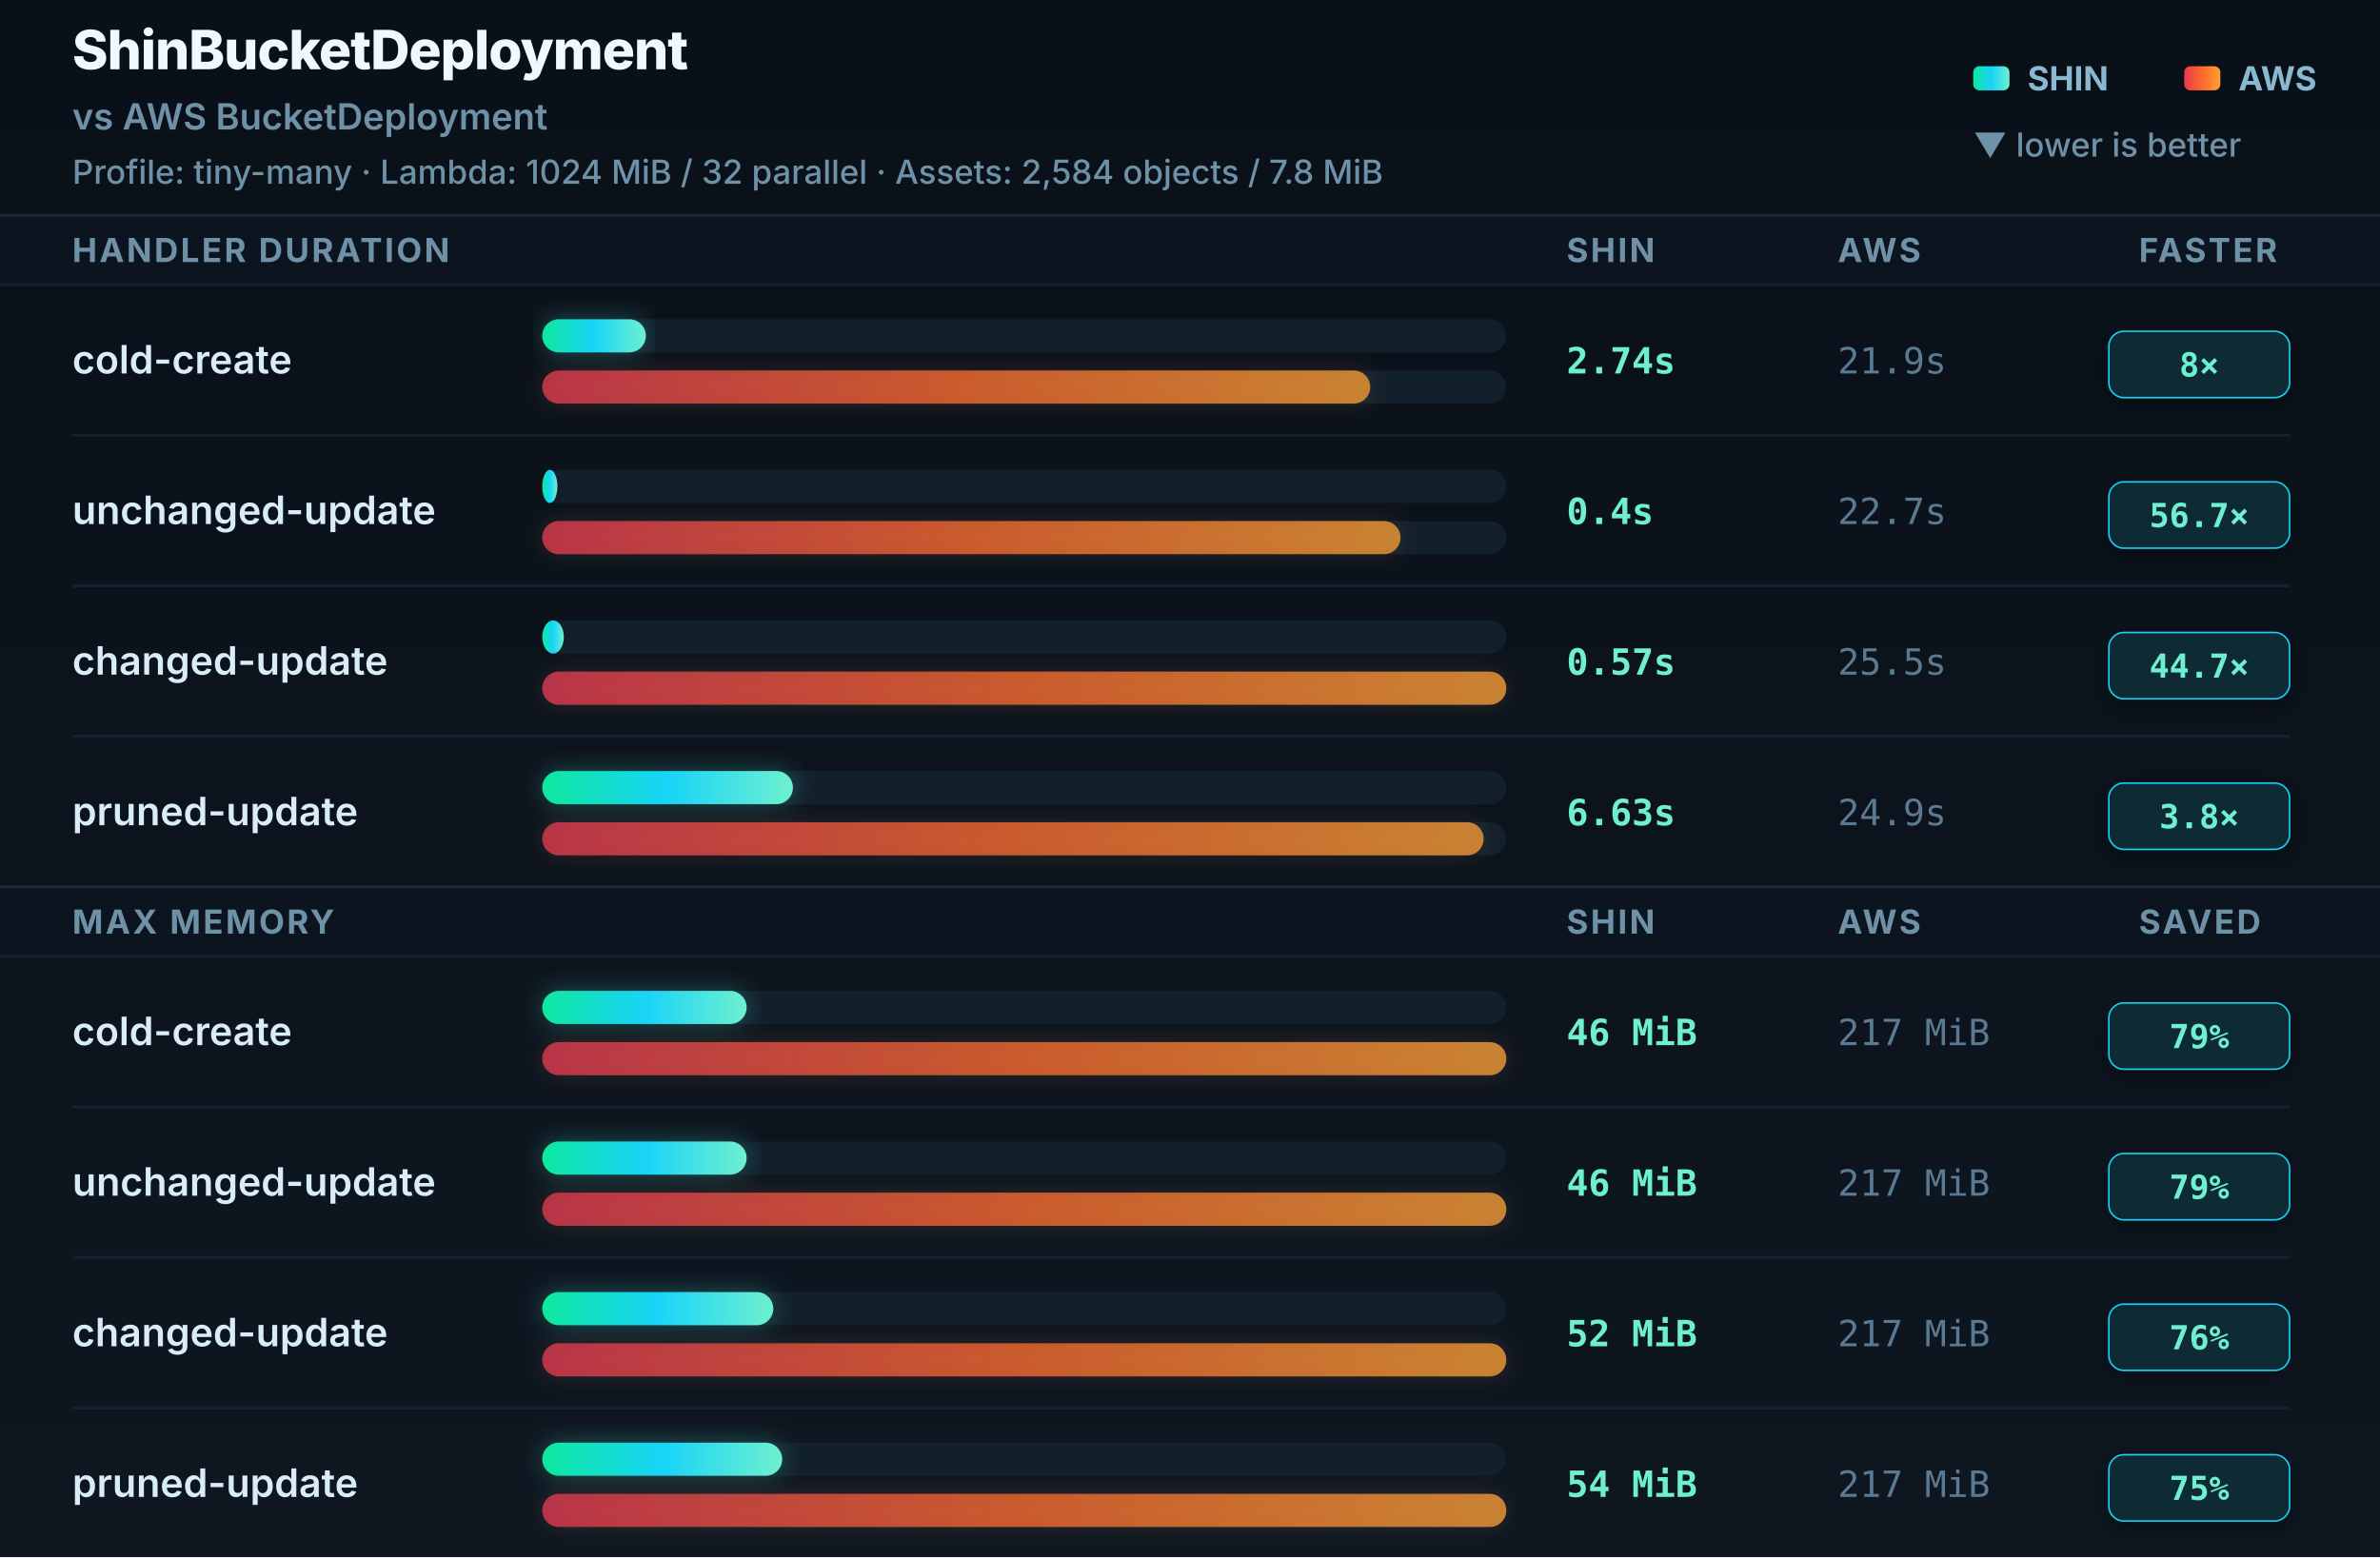
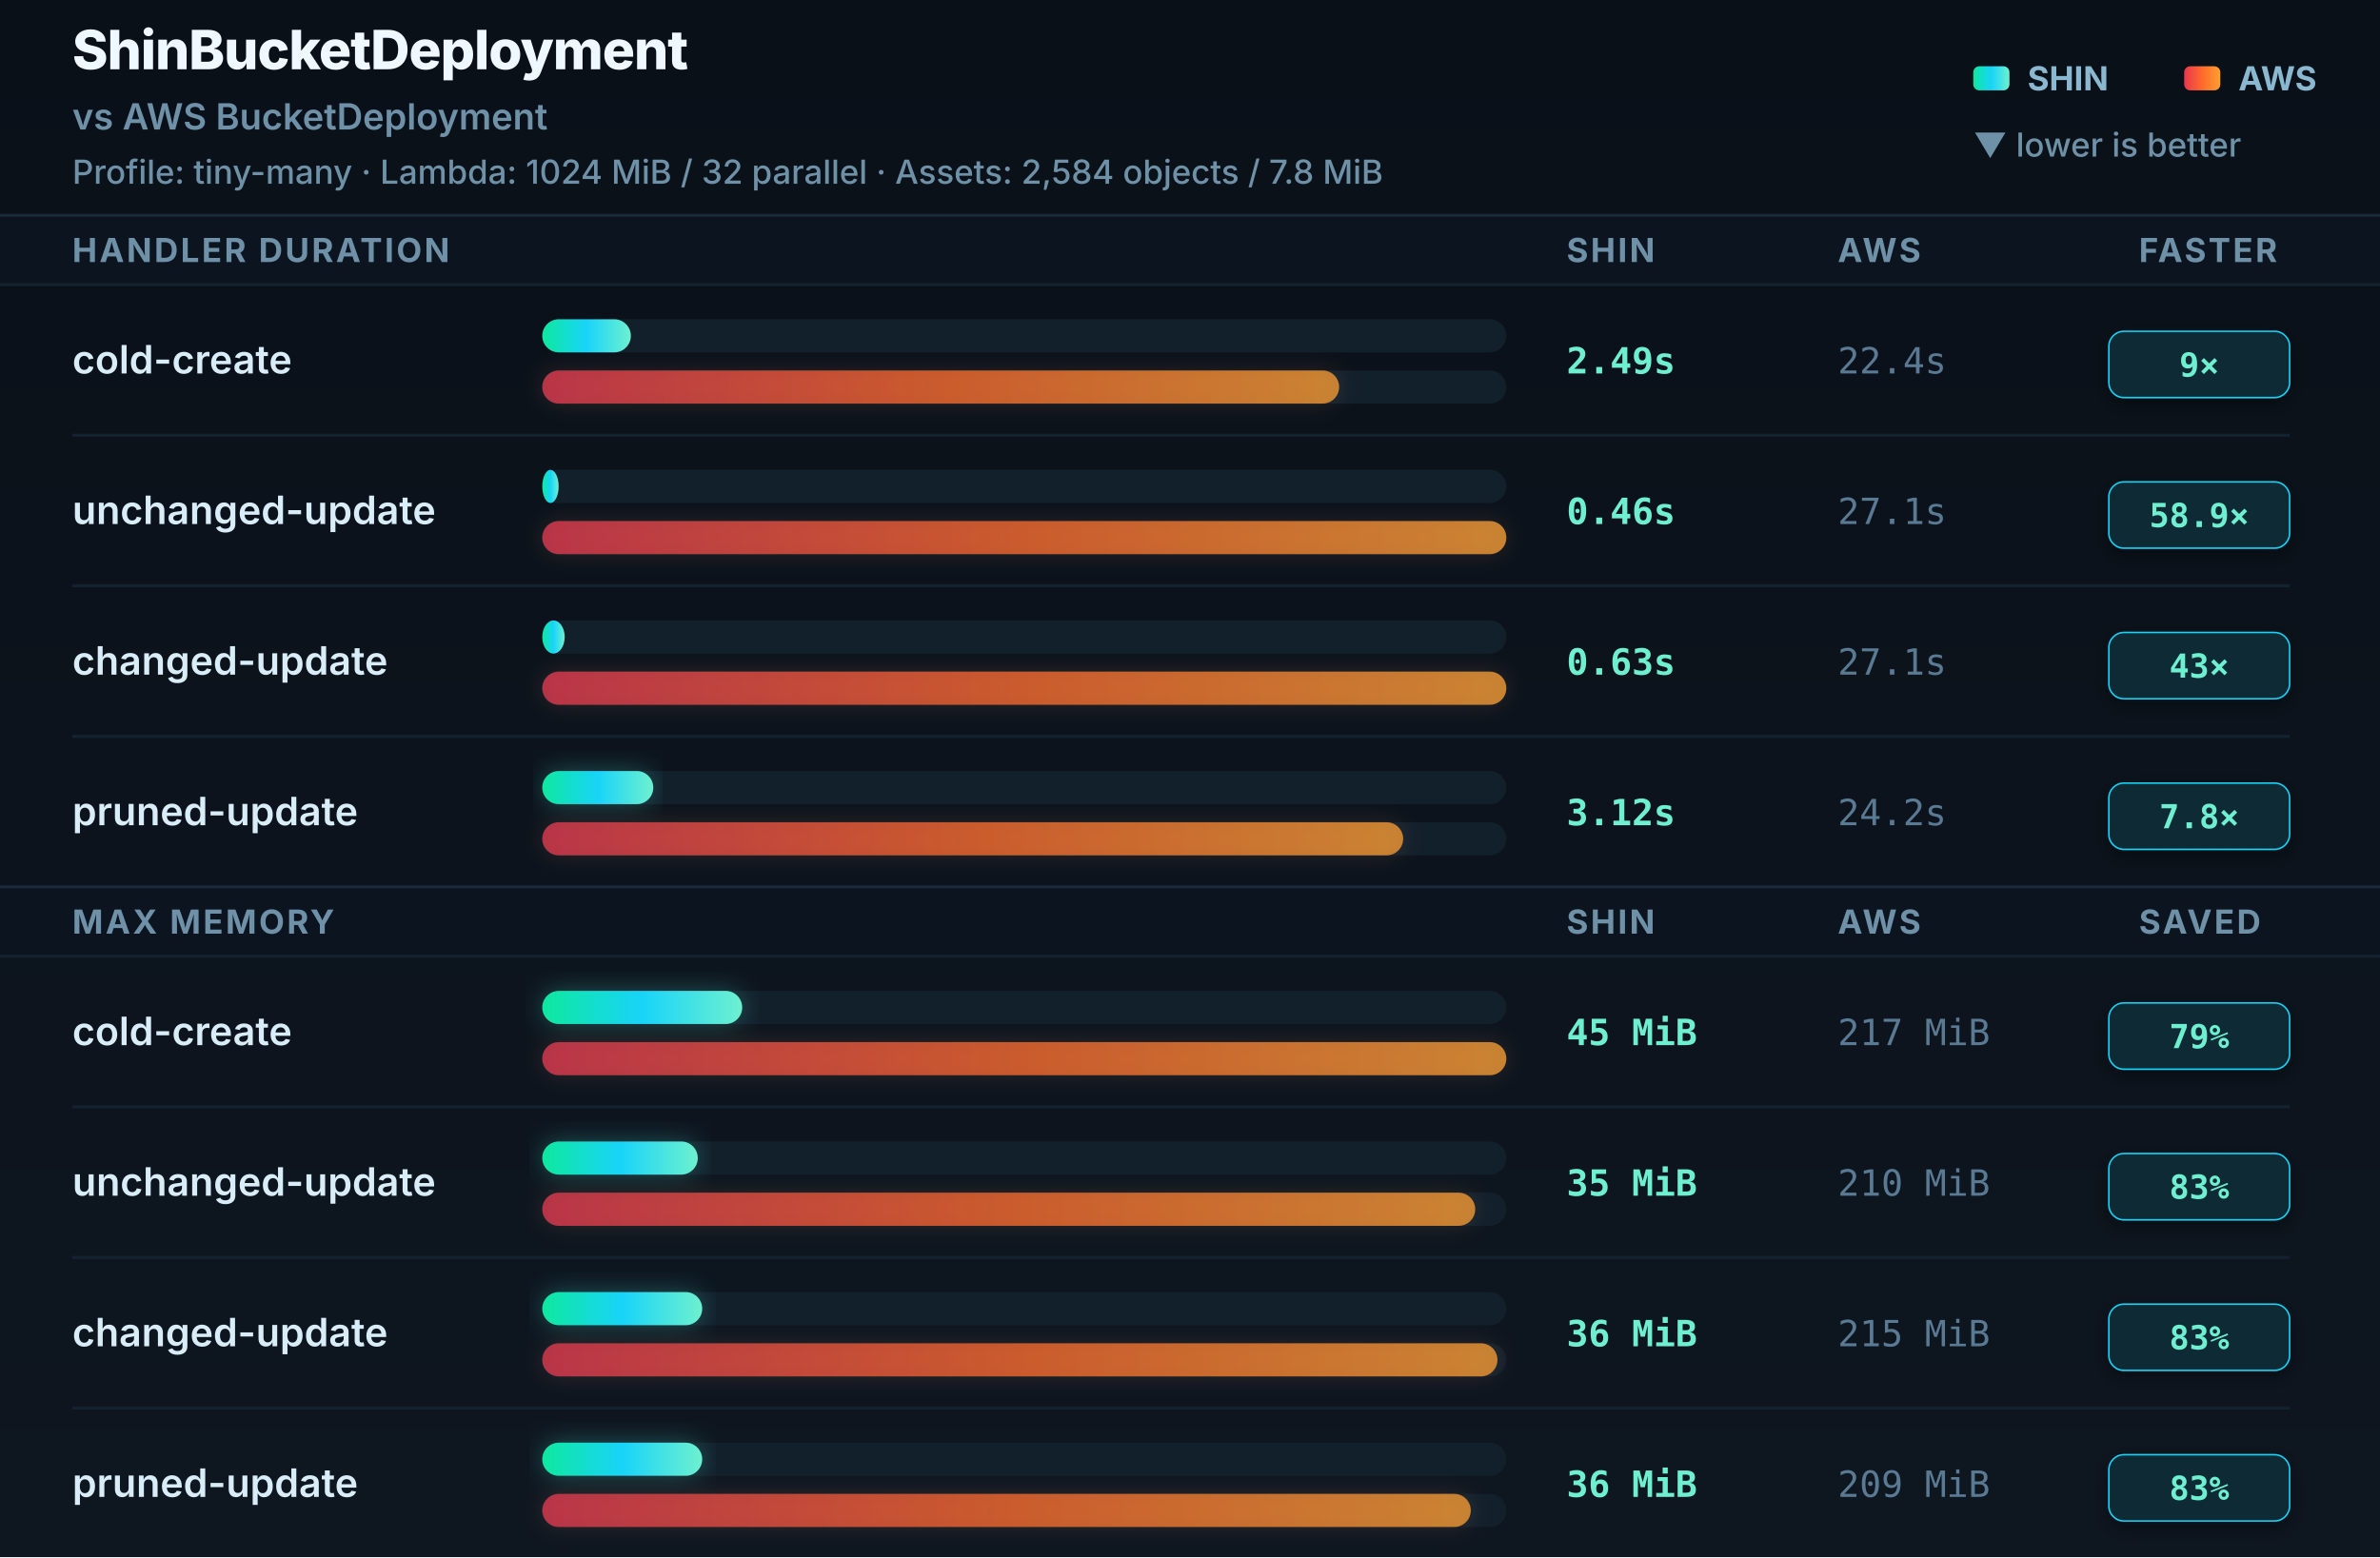
<svg xmlns="http://www.w3.org/2000/svg" width="790" height="517" viewBox="0 0 790 517" role="img" aria-labelledby="title desc">
  <defs>
    <linearGradient id="shin" x1="0" y1="0" x2="1" y2="0">
      <stop offset="0" stop-color="#0ee89e" />
      <stop offset="0.5" stop-color="#18d4f8" />
      <stop offset="1" stop-color="#6ef0d0" />
    </linearGradient>
    <linearGradient id="aws" x1="0" y1="0" x2="1" y2="0">
      <stop offset="0" stop-color="#e8384f" />
      <stop offset="0.5" stop-color="#ff6a2b" />
      <stop offset="1" stop-color="#ffa033" />
    </linearGradient>
    <linearGradient id="bgGrad" x1="0" y1="0" x2="0" y2="1">
      <stop offset="0" stop-color="#0a1018" />
      <stop offset="1" stop-color="#0e1620" />
    </linearGradient>
    <filter id="gS" x="-8%" y="-60%" width="116%" height="220%">
      <feGaussianBlur in="SourceGraphic" stdDeviation="4" />
      <feColorMatrix type="matrix" values="0 0 0 0 0.06 0 0 0 0 0.85 0 0 0 0 0.7 0 0 0 0.6 0" />
    </filter>
    <filter id="gA" x="-8%" y="-60%" width="116%" height="220%">
      <feGaussianBlur in="SourceGraphic" stdDeviation="3.5" />
      <feColorMatrix type="matrix" values="0 0 0 0 0.95 0 0 0 0 0.35 0 0 0 0 0.15 0 0 0 0.4 0" />
    </filter>
    <filter id="badgeShadow" x="-20%" y="-30%" width="140%" height="160%">
      <feDropShadow dx="0" dy="2" stdDeviation="3" flood-color="#000" flood-opacity="0.4" />
    </filter>
  </defs>
  <rect width="790" height="517" fill="url(#bgGrad)" />
  <text x="24" y="23" font-family="Inter, -apple-system, sans-serif" font-size="18" font-weight="800" fill="#f0f8ff" letter-spacing="-0.3">ShinBucketDeployment</text>
  <text x="24" y="43" font-family="Inter, -apple-system, sans-serif" font-size="12" font-weight="600" fill="#6f91a8">vs AWS BucketDeployment</text>
  <text x="24" y="61" font-family="Inter, -apple-system, sans-serif" font-size="11" font-weight="500" fill="#6f91a8">Profile: tiny-many · Lambda: 1024 MiB / 32 parallel · Assets: 2,584 objects / 7.8 MiB</text>
  <rect x="655" y="22" width="12" height="8" rx="2" fill="url(#shin)" />
  <text x="673" y="30" font-family="Inter, -apple-system, sans-serif" font-size="11" font-weight="700" fill="#8ab8d0">SHIN</text>
  <rect x="725" y="22" width="12" height="8" rx="2" fill="url(#aws)" />
  <text x="743" y="30" font-family="Inter, -apple-system, sans-serif" font-size="11" font-weight="700" fill="#8ab8d0">AWS</text>
  <text x="655" y="52" font-family="Inter, -apple-system, sans-serif" font-size="11" font-weight="500" fill="#6f91a8">▼ lower is better</text>
  <rect x="0" y="71" width="790" height="1" fill="#1a2a38" />
  <rect y="72" width="790" height="22" fill="#0c1420" />
  <text x="24" y="87" font-family="Inter, -apple-system, sans-serif" font-size="11" font-weight="700" fill="#6f91a8" letter-spacing="0.8">HANDLER DURATION</text>
  <text x="520" y="87" font-family="Inter, -apple-system, sans-serif" font-size="11" font-weight="700" fill="#6f91a8" letter-spacing="0.8">SHIN</text>
  <text x="610" y="87" font-family="Inter, -apple-system, sans-serif" font-size="11" font-weight="700" fill="#6f91a8" letter-spacing="0.8">AWS</text>
  <text x="710" y="87" font-family="Inter, -apple-system, sans-serif" font-size="11" font-weight="700" fill="#6f91a8" letter-spacing="0.8">FASTER</text>
  <rect x="0" y="94" width="790" height="1" fill="#142230" />
  <text x="24" y="124" font-family="Inter, -apple-system, sans-serif" font-size="13" font-weight="600" fill="#d8edf8">cold-create</text>
  <rect x="180" y="106" width="320" height="11" rx="5.5" fill="#12202c" />
-   <rect x="180" y="106" width="34.384" height="11" rx="5.5" fill="url(#shin)" filter="url(#gS)" opacity="0.5" />
-   <rect x="180" y="106" width="34.384" height="11" rx="5.5" fill="url(#shin)" />
+   <rect x="180" y="106" width="29.402" height="11" rx="5.5" fill="url(#shin)" />
  <rect x="180" y="123" width="320" height="11" rx="5.5" fill="#12202c" />
-   <rect x="180" y="123" width="274.824" height="11" rx="5.5" fill="url(#aws)" filter="url(#gA)" opacity="0.35" />
-   <rect x="180" y="123" width="274.824" height="11" rx="5.5" fill="url(#aws)" opacity="0.75" />
-   <text x="520" y="124" font-family="JetBrains Mono, monospace" font-size="12" font-weight="700" fill="#6ef0d0">2.74s</text>
-   <text x="610" y="124" font-family="JetBrains Mono, monospace" font-size="12" font-weight="400" fill="#5a7a94">21.9s</text>
+   <rect x="180" y="123" width="264.502" height="11" rx="5.5" fill="url(#aws)" filter="url(#gA)" opacity="0.35" />
+   <rect x="180" y="123" width="264.502" height="11" rx="5.5" fill="url(#aws)" opacity="0.75" />
+   <text x="520" y="124" font-family="JetBrains Mono, monospace" font-size="12" font-weight="700" fill="#6ef0d0">2.49s</text>
+   <text x="610" y="124" font-family="JetBrains Mono, monospace" font-size="12" font-weight="400" fill="#5a7a94">22.4s</text>
  <rect x="700" y="110" width="60" height="22" rx="5" fill="#082b35" stroke="#18d4f8" stroke-width="0.5" filter="url(#badgeShadow)" />
-   <text x="730" y="125" text-anchor="middle" font-family="JetBrains Mono, monospace" font-size="11" font-weight="800" fill="#6ef0d0">8×</text>
+   <text x="730" y="125" text-anchor="middle" font-family="JetBrains Mono, monospace" font-size="11" font-weight="800" fill="#6ef0d0">9×</text>
  <rect x="24" y="144" width="736" height="1" fill="#142230" />
  <text x="24" y="174" font-family="Inter, -apple-system, sans-serif" font-size="13" font-weight="600" fill="#d8edf8">unchanged-update</text>
  <rect x="180" y="156" width="320" height="11" rx="5.5" fill="#12202c" />
-   <rect x="180" y="156" width="5.02" height="11" rx="5.5" fill="url(#shin)" />
+   <rect x="180" y="156" width="5.432" height="11" rx="5.5" fill="url(#shin)" />
  <rect x="180" y="173" width="320" height="11" rx="5.5" fill="#12202c" />
-   <rect x="180" y="173" width="284.863" height="11" rx="5.5" fill="url(#aws)" filter="url(#gA)" opacity="0.35" />
-   <rect x="180" y="173" width="284.863" height="11" rx="5.5" fill="url(#aws)" opacity="0.75" />
-   <text x="520" y="174" font-family="JetBrains Mono, monospace" font-size="12" font-weight="700" fill="#6ef0d0">0.4s</text>
-   <text x="610" y="174" font-family="JetBrains Mono, monospace" font-size="12" font-weight="400" fill="#5a7a94">22.7s</text>
+   <rect x="180" y="173" width="320" height="11" rx="5.5" fill="url(#aws)" filter="url(#gA)" opacity="0.35" />
+   <rect x="180" y="173" width="320" height="11" rx="5.5" fill="url(#aws)" opacity="0.75" />
+   <text x="520" y="174" font-family="JetBrains Mono, monospace" font-size="12" font-weight="700" fill="#6ef0d0">0.46s</text>
+   <text x="610" y="174" font-family="JetBrains Mono, monospace" font-size="12" font-weight="400" fill="#5a7a94">27.1s</text>
  <rect x="700" y="160" width="60" height="22" rx="5" fill="#082b35" stroke="#18d4f8" stroke-width="0.5" filter="url(#badgeShadow)" />
-   <text x="730" y="175" text-anchor="middle" font-family="JetBrains Mono, monospace" font-size="11" font-weight="800" fill="#6ef0d0">56.7×</text>
+   <text x="730" y="175" text-anchor="middle" font-family="JetBrains Mono, monospace" font-size="11" font-weight="800" fill="#6ef0d0">58.9×</text>
  <rect x="24" y="194" width="736" height="1" fill="#142230" />
  <text x="24" y="224" font-family="Inter, -apple-system, sans-serif" font-size="13" font-weight="600" fill="#d8edf8">changed-update</text>
  <rect x="180" y="206" width="320" height="11" rx="5.5" fill="#12202c" />
-   <rect x="180" y="206" width="7.153" height="11" rx="5.5" fill="url(#shin)" />
+   <rect x="180" y="206" width="7.439" height="11" rx="5.5" fill="url(#shin)" />
  <rect x="180" y="223" width="320" height="11" rx="5.5" fill="#12202c" />
  <rect x="180" y="223" width="320" height="11" rx="5.5" fill="url(#aws)" filter="url(#gA)" opacity="0.35" />
  <rect x="180" y="223" width="320" height="11" rx="5.5" fill="url(#aws)" opacity="0.75" />
-   <text x="520" y="224" font-family="JetBrains Mono, monospace" font-size="12" font-weight="700" fill="#6ef0d0">0.57s</text>
-   <text x="610" y="224" font-family="JetBrains Mono, monospace" font-size="12" font-weight="400" fill="#5a7a94">25.5s</text>
+   <text x="520" y="224" font-family="JetBrains Mono, monospace" font-size="12" font-weight="700" fill="#6ef0d0">0.63s</text>
+   <text x="610" y="224" font-family="JetBrains Mono, monospace" font-size="12" font-weight="400" fill="#5a7a94">27.1s</text>
  <rect x="700" y="210" width="60" height="22" rx="5" fill="#082b35" stroke="#18d4f8" stroke-width="0.5" filter="url(#badgeShadow)" />
-   <text x="730" y="225" text-anchor="middle" font-family="JetBrains Mono, monospace" font-size="11" font-weight="800" fill="#6ef0d0">44.7×</text>
+   <text x="730" y="225" text-anchor="middle" font-family="JetBrains Mono, monospace" font-size="11" font-weight="800" fill="#6ef0d0">43×</text>
  <rect x="24" y="244" width="736" height="1" fill="#142230" />
  <text x="24" y="274" font-family="Inter, -apple-system, sans-serif" font-size="13" font-weight="600" fill="#d8edf8">pruned-update</text>
  <rect x="180" y="256" width="320" height="11" rx="5.5" fill="#12202c" />
-   <rect x="180" y="256" width="83.2" height="11" rx="5.5" fill="url(#shin)" filter="url(#gS)" opacity="0.5" />
-   <rect x="180" y="256" width="83.2" height="11" rx="5.5" fill="url(#shin)" />
+   <rect x="180" y="256" width="36.841" height="11" rx="5.5" fill="url(#shin)" filter="url(#gS)" opacity="0.5" />
+   <rect x="180" y="256" width="36.841" height="11" rx="5.5" fill="url(#shin)" />
  <rect x="180" y="273" width="320" height="11" rx="5.5" fill="#12202c" />
-   <rect x="180" y="273" width="312.471" height="11" rx="5.5" fill="url(#aws)" filter="url(#gA)" opacity="0.35" />
-   <rect x="180" y="273" width="312.471" height="11" rx="5.5" fill="url(#aws)" opacity="0.75" />
-   <text x="520" y="274" font-family="JetBrains Mono, monospace" font-size="12" font-weight="700" fill="#6ef0d0">6.63s</text>
-   <text x="610" y="274" font-family="JetBrains Mono, monospace" font-size="12" font-weight="400" fill="#5a7a94">24.9s</text>
+   <rect x="180" y="273" width="285.756" height="11" rx="5.5" fill="url(#aws)" filter="url(#gA)" opacity="0.35" />
+   <rect x="180" y="273" width="285.756" height="11" rx="5.5" fill="url(#aws)" opacity="0.75" />
+   <text x="520" y="274" font-family="JetBrains Mono, monospace" font-size="12" font-weight="700" fill="#6ef0d0">3.12s</text>
+   <text x="610" y="274" font-family="JetBrains Mono, monospace" font-size="12" font-weight="400" fill="#5a7a94">24.2s</text>
  <rect x="700" y="260" width="60" height="22" rx="5" fill="#082b35" stroke="#18d4f8" stroke-width="0.5" filter="url(#badgeShadow)" />
-   <text x="730" y="275" text-anchor="middle" font-family="JetBrains Mono, monospace" font-size="11" font-weight="800" fill="#6ef0d0">3.8×</text>
+   <text x="730" y="275" text-anchor="middle" font-family="JetBrains Mono, monospace" font-size="11" font-weight="800" fill="#6ef0d0">7.8×</text>
  <rect x="0" y="294" width="790" height="1" fill="#1a2a38" />
  <rect y="295" width="790" height="22" fill="#0c1420" />
  <text x="24" y="310" font-family="Inter, -apple-system, sans-serif" font-size="11" font-weight="700" fill="#6f91a8" letter-spacing="0.8">MAX MEMORY</text>
  <text x="520" y="310" font-family="Inter, -apple-system, sans-serif" font-size="11" font-weight="700" fill="#6f91a8" letter-spacing="0.8">SHIN</text>
  <text x="610" y="310" font-family="Inter, -apple-system, sans-serif" font-size="11" font-weight="700" fill="#6f91a8" letter-spacing="0.8">AWS</text>
  <text x="710" y="310" font-family="Inter, -apple-system, sans-serif" font-size="11" font-weight="700" fill="#6f91a8" letter-spacing="0.8">SAVED</text>
  <rect x="0" y="317" width="790" height="1" fill="#142230" />
  <text x="24" y="347" font-family="Inter, -apple-system, sans-serif" font-size="13" font-weight="600" fill="#d8edf8">cold-create</text>
  <rect x="180" y="329" width="320" height="11" rx="5.5" fill="#12202c" />
-   <rect x="180" y="329" width="67.834" height="11" rx="5.5" fill="url(#shin)" filter="url(#gS)" opacity="0.5" />
-   <rect x="180" y="329" width="67.834" height="11" rx="5.5" fill="url(#shin)" />
+   <rect x="180" y="329" width="66.359" height="11" rx="5.5" fill="url(#shin)" filter="url(#gS)" opacity="0.5" />
+   <rect x="180" y="329" width="66.359" height="11" rx="5.5" fill="url(#shin)" />
  <rect x="180" y="346" width="320" height="11" rx="5.5" fill="#12202c" />
  <rect x="180" y="346" width="320" height="11" rx="5.5" fill="url(#aws)" filter="url(#gA)" opacity="0.35" />
  <rect x="180" y="346" width="320" height="11" rx="5.5" fill="url(#aws)" opacity="0.75" />
-   <text x="520" y="347" font-family="JetBrains Mono, monospace" font-size="12" font-weight="700" fill="#6ef0d0">46 MiB</text>
+   <text x="520" y="347" font-family="JetBrains Mono, monospace" font-size="12" font-weight="700" fill="#6ef0d0">45 MiB</text>
  <text x="610" y="347" font-family="JetBrains Mono, monospace" font-size="12" font-weight="400" fill="#5a7a94">217 MiB</text>
  <rect x="700" y="333" width="60" height="22" rx="5" fill="#082b35" stroke="#18d4f8" stroke-width="0.5" filter="url(#badgeShadow)" />
  <text x="730" y="348" text-anchor="middle" font-family="JetBrains Mono, monospace" font-size="11" font-weight="800" fill="#6ef0d0">79%</text>
  <rect x="24" y="367" width="736" height="1" fill="#142230" />
  <text x="24" y="397" font-family="Inter, -apple-system, sans-serif" font-size="13" font-weight="600" fill="#d8edf8">unchanged-update</text>
  <rect x="180" y="379" width="320" height="11" rx="5.5" fill="#12202c" />
-   <rect x="180" y="379" width="67.834" height="11" rx="5.5" fill="url(#shin)" filter="url(#gS)" opacity="0.5" />
-   <rect x="180" y="379" width="67.834" height="11" rx="5.5" fill="url(#shin)" />
+   <rect x="180" y="379" width="51.613" height="11" rx="5.5" fill="url(#shin)" filter="url(#gS)" opacity="0.5" />
+   <rect x="180" y="379" width="51.613" height="11" rx="5.5" fill="url(#shin)" />
  <rect x="180" y="396" width="320" height="11" rx="5.5" fill="#12202c" />
-   <rect x="180" y="396" width="320" height="11" rx="5.5" fill="url(#aws)" filter="url(#gA)" opacity="0.35" />
-   <rect x="180" y="396" width="320" height="11" rx="5.5" fill="url(#aws)" opacity="0.75" />
-   <text x="520" y="397" font-family="JetBrains Mono, monospace" font-size="12" font-weight="700" fill="#6ef0d0">46 MiB</text>
-   <text x="610" y="397" font-family="JetBrains Mono, monospace" font-size="12" font-weight="400" fill="#5a7a94">217 MiB</text>
+   <rect x="180" y="396" width="309.677" height="11" rx="5.5" fill="url(#aws)" filter="url(#gA)" opacity="0.35" />
+   <rect x="180" y="396" width="309.677" height="11" rx="5.5" fill="url(#aws)" opacity="0.75" />
+   <text x="520" y="397" font-family="JetBrains Mono, monospace" font-size="12" font-weight="700" fill="#6ef0d0">35 MiB</text>
+   <text x="610" y="397" font-family="JetBrains Mono, monospace" font-size="12" font-weight="400" fill="#5a7a94">210 MiB</text>
  <rect x="700" y="383" width="60" height="22" rx="5" fill="#082b35" stroke="#18d4f8" stroke-width="0.5" filter="url(#badgeShadow)" />
-   <text x="730" y="398" text-anchor="middle" font-family="JetBrains Mono, monospace" font-size="11" font-weight="800" fill="#6ef0d0">79%</text>
+   <text x="730" y="398" text-anchor="middle" font-family="JetBrains Mono, monospace" font-size="11" font-weight="800" fill="#6ef0d0">83%</text>
  <rect x="24" y="417" width="736" height="1" fill="#142230" />
  <text x="24" y="447" font-family="Inter, -apple-system, sans-serif" font-size="13" font-weight="600" fill="#d8edf8">changed-update</text>
  <rect x="180" y="429" width="320" height="11" rx="5.5" fill="#12202c" />
-   <rect x="180" y="429" width="76.682" height="11" rx="5.5" fill="url(#shin)" filter="url(#gS)" opacity="0.5" />
-   <rect x="180" y="429" width="76.682" height="11" rx="5.5" fill="url(#shin)" />
+   <rect x="180" y="429" width="53.088" height="11" rx="5.5" fill="url(#shin)" filter="url(#gS)" opacity="0.5" />
+   <rect x="180" y="429" width="53.088" height="11" rx="5.5" fill="url(#shin)" />
  <rect x="180" y="446" width="320" height="11" rx="5.5" fill="#12202c" />
-   <rect x="180" y="446" width="320" height="11" rx="5.5" fill="url(#aws)" filter="url(#gA)" opacity="0.35" />
-   <rect x="180" y="446" width="320" height="11" rx="5.5" fill="url(#aws)" opacity="0.75" />
-   <text x="520" y="447" font-family="JetBrains Mono, monospace" font-size="12" font-weight="700" fill="#6ef0d0">52 MiB</text>
-   <text x="610" y="447" font-family="JetBrains Mono, monospace" font-size="12" font-weight="400" fill="#5a7a94">217 MiB</text>
+   <rect x="180" y="446" width="317.051" height="11" rx="5.5" fill="url(#aws)" filter="url(#gA)" opacity="0.35" />
+   <rect x="180" y="446" width="317.051" height="11" rx="5.5" fill="url(#aws)" opacity="0.75" />
+   <text x="520" y="447" font-family="JetBrains Mono, monospace" font-size="12" font-weight="700" fill="#6ef0d0">36 MiB</text>
+   <text x="610" y="447" font-family="JetBrains Mono, monospace" font-size="12" font-weight="400" fill="#5a7a94">215 MiB</text>
  <rect x="700" y="433" width="60" height="22" rx="5" fill="#082b35" stroke="#18d4f8" stroke-width="0.5" filter="url(#badgeShadow)" />
-   <text x="730" y="448" text-anchor="middle" font-family="JetBrains Mono, monospace" font-size="11" font-weight="800" fill="#6ef0d0">76%</text>
+   <text x="730" y="448" text-anchor="middle" font-family="JetBrains Mono, monospace" font-size="11" font-weight="800" fill="#6ef0d0">83%</text>
  <rect x="24" y="467" width="736" height="1" fill="#142230" />
  <text x="24" y="497" font-family="Inter, -apple-system, sans-serif" font-size="13" font-weight="600" fill="#d8edf8">pruned-update</text>
  <rect x="180" y="479" width="320" height="11" rx="5.5" fill="#12202c" />
-   <rect x="180" y="479" width="79.631" height="11" rx="5.5" fill="url(#shin)" filter="url(#gS)" opacity="0.5" />
-   <rect x="180" y="479" width="79.631" height="11" rx="5.5" fill="url(#shin)" />
+   <rect x="180" y="479" width="53.088" height="11" rx="5.5" fill="url(#shin)" filter="url(#gS)" opacity="0.5" />
+   <rect x="180" y="479" width="53.088" height="11" rx="5.5" fill="url(#shin)" />
  <rect x="180" y="496" width="320" height="11" rx="5.5" fill="#12202c" />
-   <rect x="180" y="496" width="320" height="11" rx="5.5" fill="url(#aws)" filter="url(#gA)" opacity="0.35" />
-   <rect x="180" y="496" width="320" height="11" rx="5.5" fill="url(#aws)" opacity="0.75" />
-   <text x="520" y="497" font-family="JetBrains Mono, monospace" font-size="12" font-weight="700" fill="#6ef0d0">54 MiB</text>
-   <text x="610" y="497" font-family="JetBrains Mono, monospace" font-size="12" font-weight="400" fill="#5a7a94">217 MiB</text>
+   <rect x="180" y="496" width="308.203" height="11" rx="5.5" fill="url(#aws)" filter="url(#gA)" opacity="0.35" />
+   <rect x="180" y="496" width="308.203" height="11" rx="5.5" fill="url(#aws)" opacity="0.75" />
+   <text x="520" y="497" font-family="JetBrains Mono, monospace" font-size="12" font-weight="700" fill="#6ef0d0">36 MiB</text>
+   <text x="610" y="497" font-family="JetBrains Mono, monospace" font-size="12" font-weight="400" fill="#5a7a94">209 MiB</text>
  <rect x="700" y="483" width="60" height="22" rx="5" fill="#082b35" stroke="#18d4f8" stroke-width="0.5" filter="url(#badgeShadow)" />
-   <text x="730" y="498" text-anchor="middle" font-family="JetBrains Mono, monospace" font-size="11" font-weight="800" fill="#6ef0d0">75%</text>
+   <text x="730" y="498" text-anchor="middle" font-family="JetBrains Mono, monospace" font-size="11" font-weight="800" fill="#6ef0d0">83%</text>
</svg>
